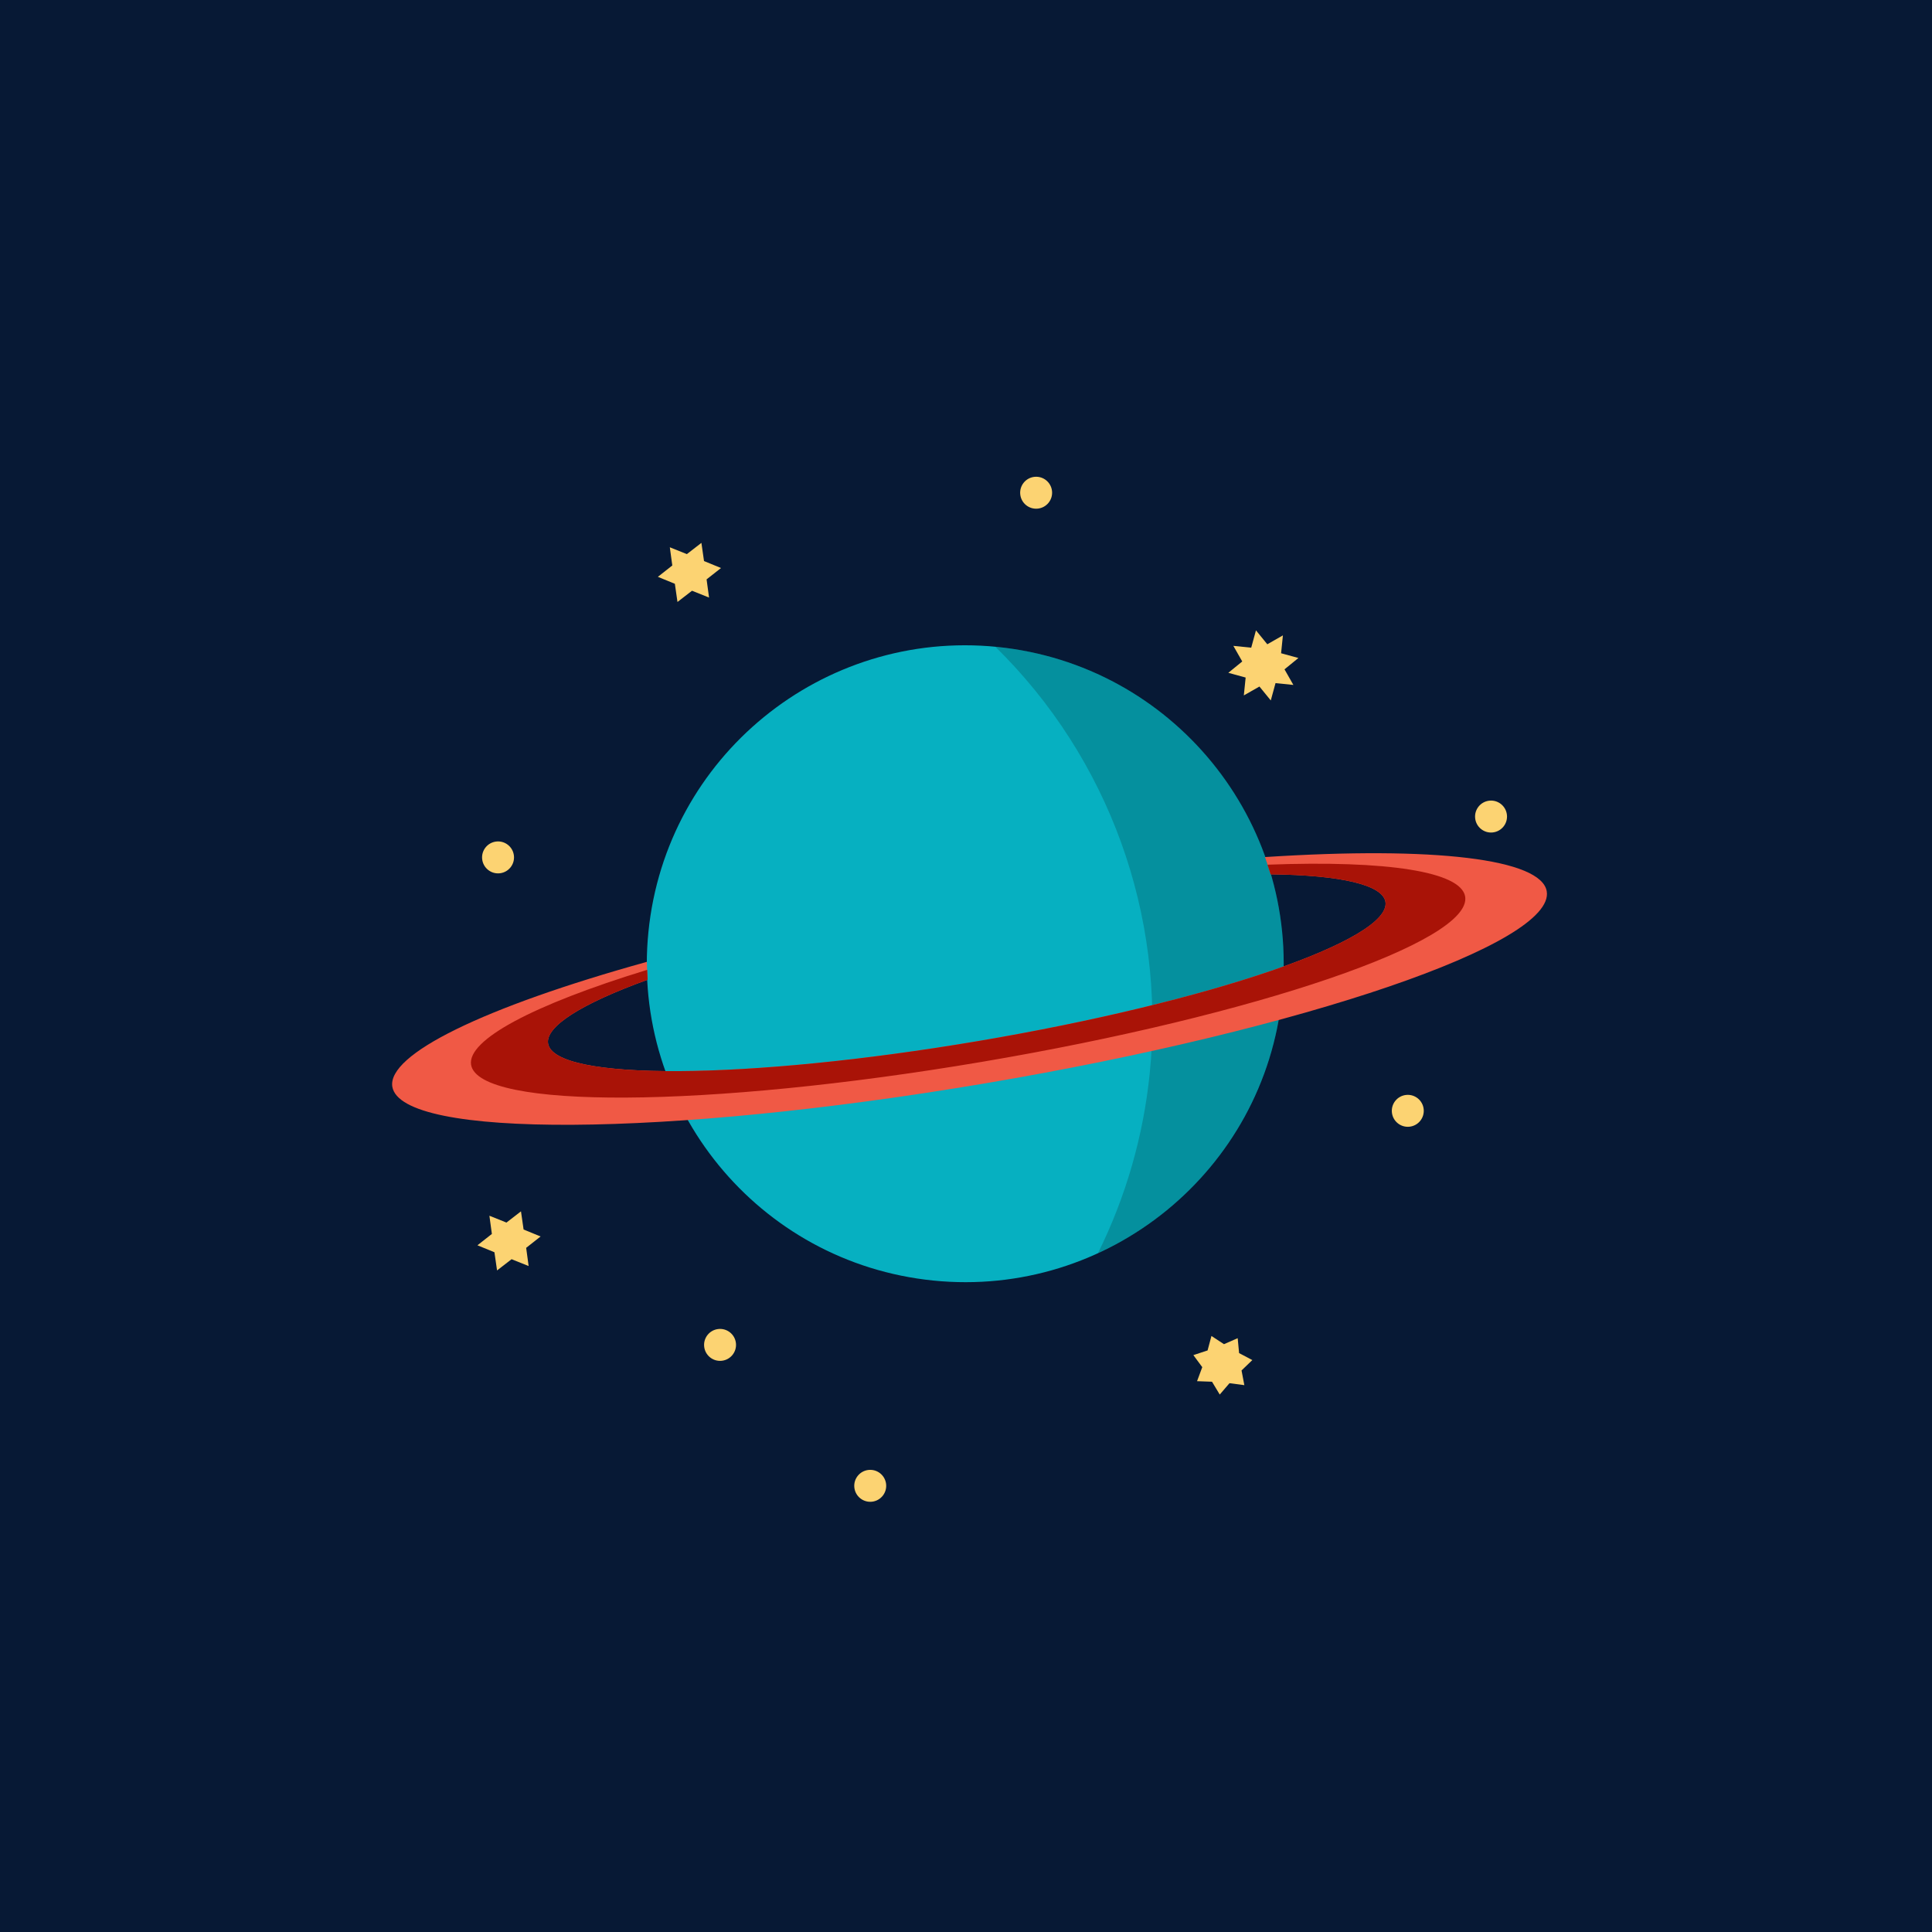
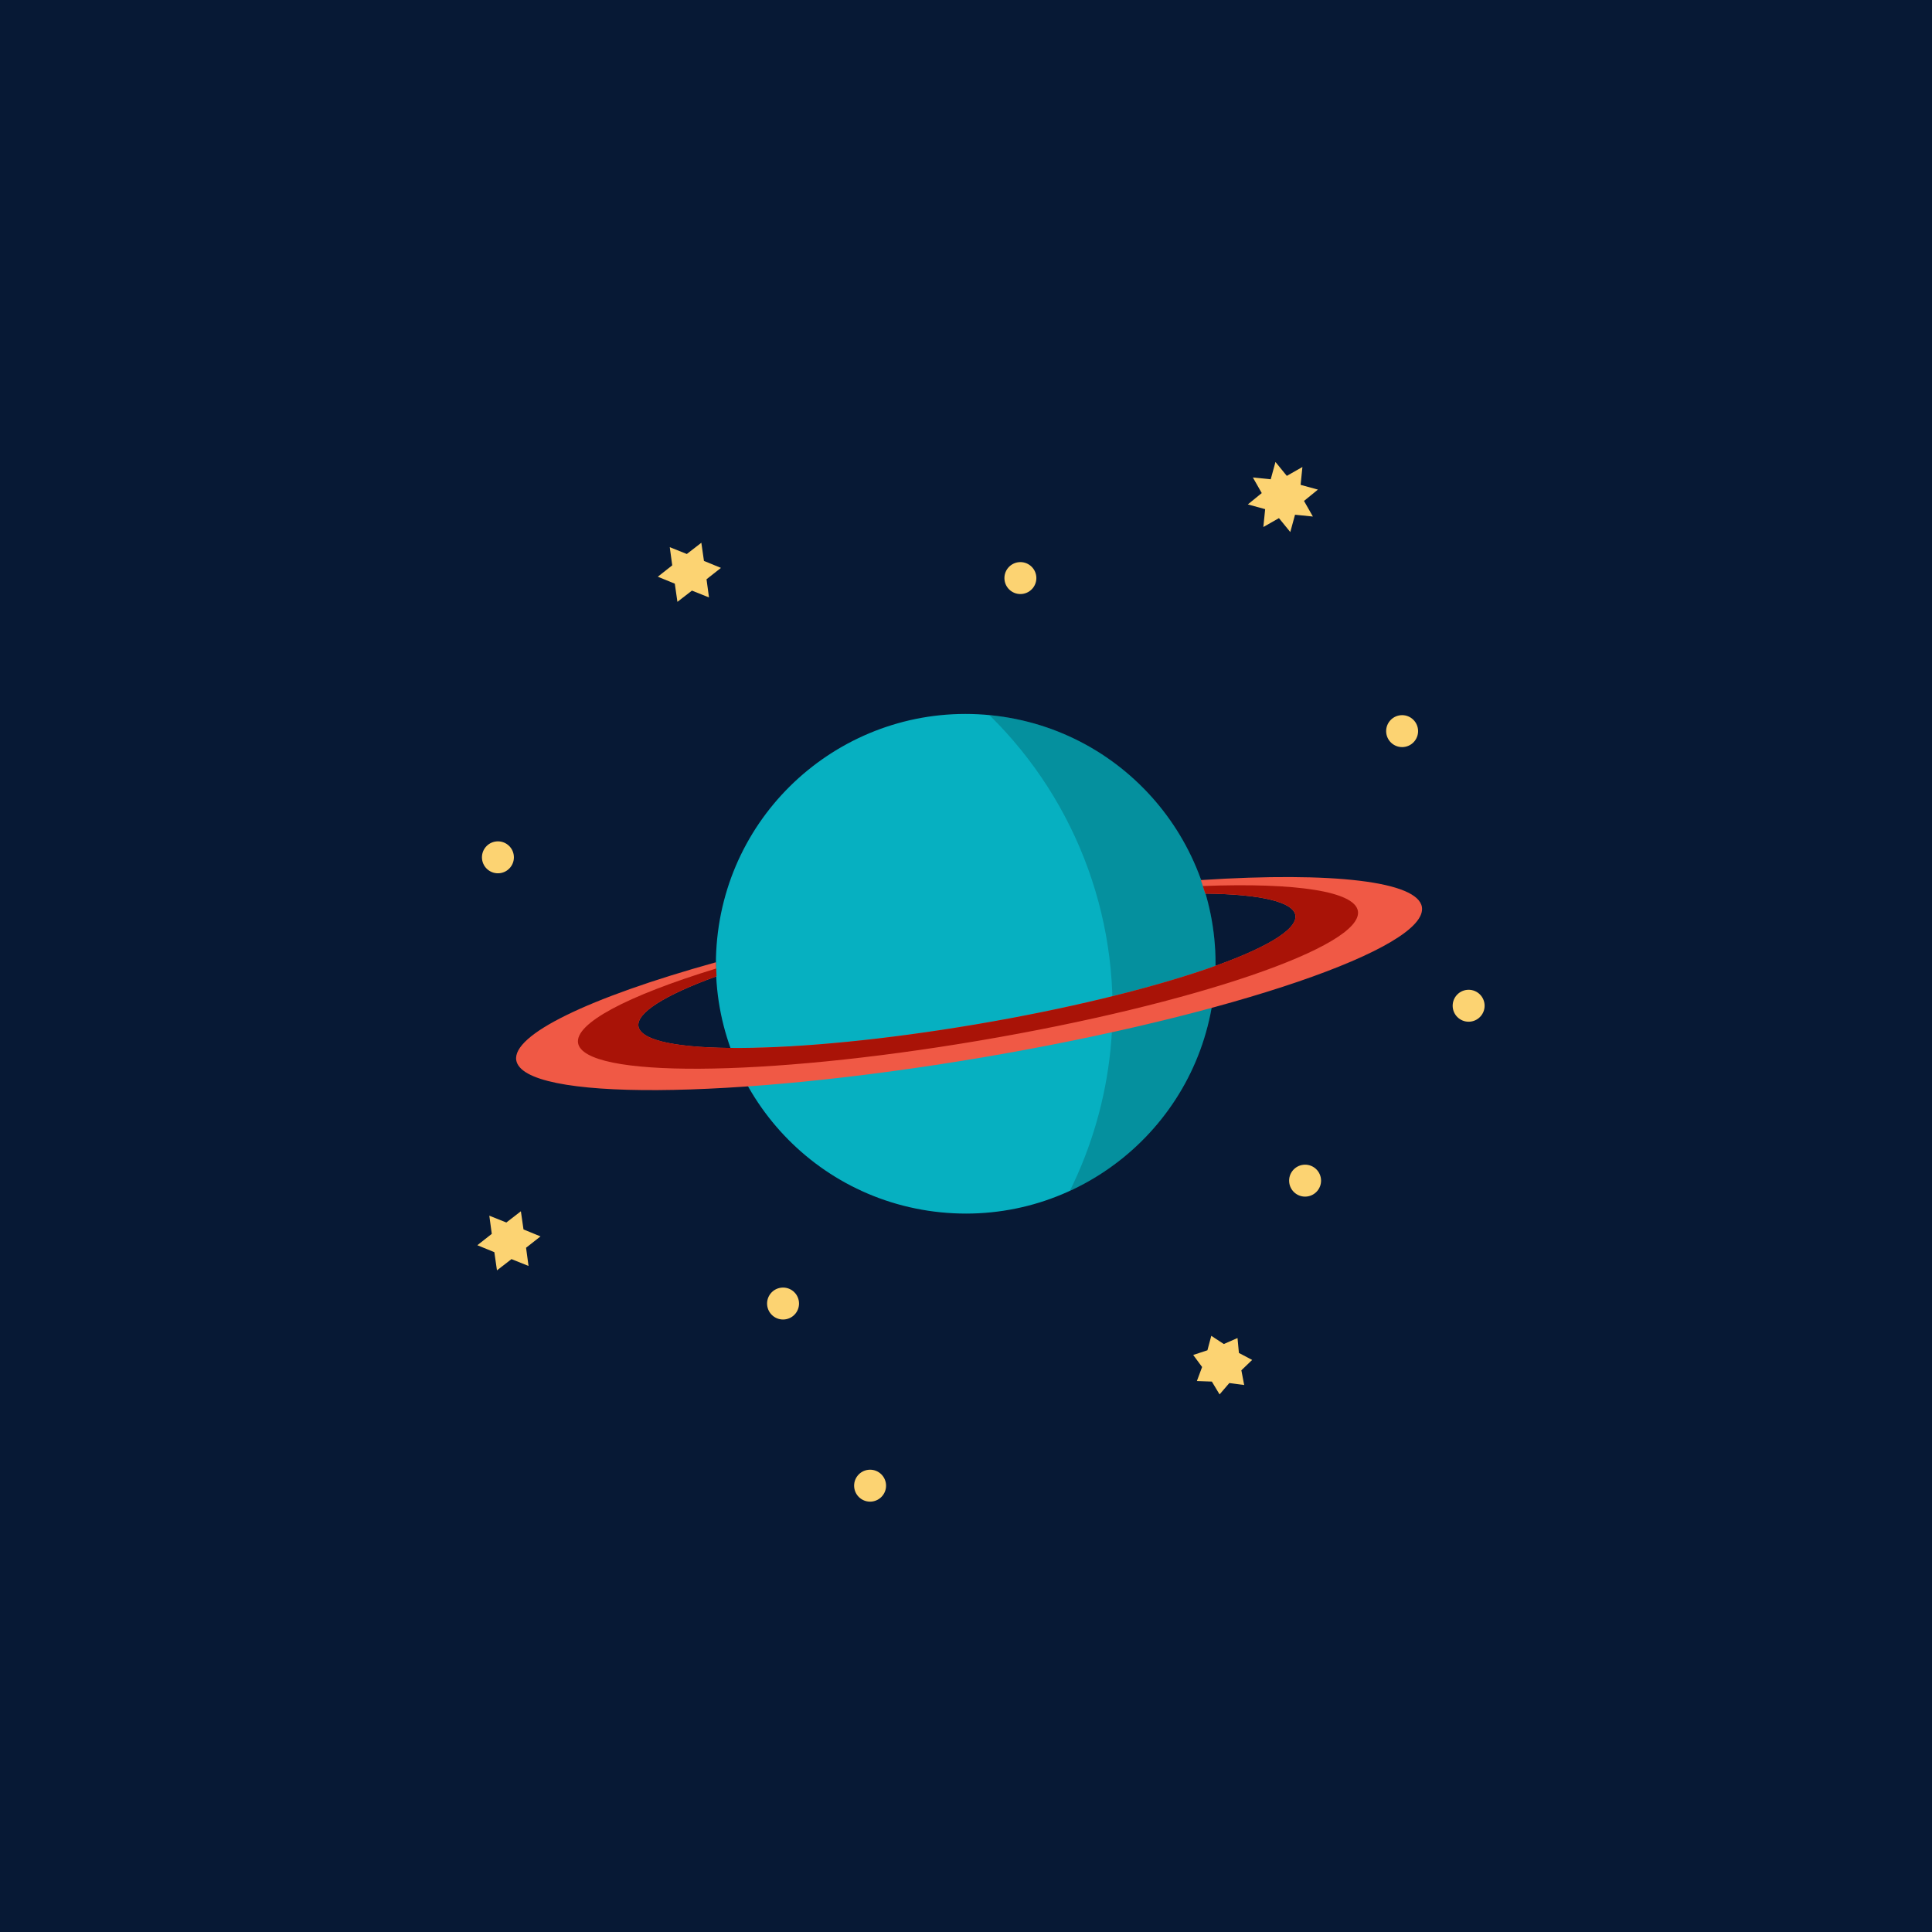
- <svg xmlns="http://www.w3.org/2000/svg" width="108" height="108" viewBox="0 0 28.575 28.575" version="1.1" id="svg8">
-   <defs id="defs2" />
+ <svg xmlns="http://www.w3.org/2000/svg" width="108" height="108" version="1.1" viewBox="0 0 28.575 28.575">
  <g id="background">
-     <rect style="fill:#071935;fill-opacity:1;stroke-width:0.343;stroke-linecap:round;stroke-linejoin:round" id="rect16503" width="28.575" height="28.575" x="0" y="0" />
-     <g id="g1032" style="display:inline;fill:#fcd372;fill-opacity:1" transform="matrix(0.1825649,0,0,0.1825649,-58.35036,-30.91489)">
-       <circle style="opacity:1;fill:#fcd372;fill-opacity:1;stroke-width:0.529;stroke-linecap:round" id="path983" cx="332.132" cy="276.2" r="1.294" transform="rotate(-6.186647)" />
-       <circle style="opacity:1;fill:#fcd372;fill-opacity:1;stroke-width:0.529;stroke-linecap:round" id="circle1005" cx="378.655" cy="251.526" r="1.294" transform="rotate(-6.186647)" />
-       <circle style="opacity:1;fill:#fcd372;fill-opacity:1;stroke-width:0.529;stroke-linecap:round" id="circle1007" cx="345.757" cy="317.402" r="1.294" transform="rotate(-6.186647)" />
-       <path id="path1017" style="opacity:1;fill:#fcd372;fill-opacity:1;stroke-width:0.455;stroke-linecap:round" d="m 378.027,215.354 -1.169,0.92 0.2,1.474 -1.381,-0.553 -1.177,0.91 -0.212,-1.473 -1.377,-0.564 1.169,-0.92 -0.2,-1.474 1.381,0.553 1.177,-0.91 0.212,1.473 z" />
-       <circle style="opacity:1;fill:#fcd372;fill-opacity:1;stroke-width:0.529;stroke-linecap:round" id="circle1032" cx="403.193" cy="304.554" r="1.294" transform="rotate(-6.186647)" />
-       <path style="opacity:1;fill:#fcd372;fill-opacity:1;fill-rule:nonzero;stroke:none;stroke-width:3.017;stroke-linecap:round;stroke-linejoin:round;stroke-miterlimit:4;stroke-dasharray:none;stroke-opacity:0.5" id="path9314" d="m 423.126,224.541 -0.201,1.441 -1.056,-1 -1.161,0.876 -0.04,-1.454 -1.441,-0.201 1,-1.056 -0.876,-1.161 1.454,-0.04 0.201,-1.441 1.056,1 1.161,-0.876 0.04,1.454 1.441,0.201 -1,1.056 0.876,1.161 z" transform="rotate(7.373351,421.9654,223.2431)" />
-       <path style="opacity:1;fill:#fcd372;fill-opacity:1;fill-rule:nonzero;stroke:none;stroke-width:2.297;stroke-linecap:round;stroke-linejoin:round;stroke-miterlimit:4;stroke-dasharray:none;stroke-opacity:0.5" id="path9318" d="m 420.424,281.554 -1.203,-0.159 -0.79,0.92 -0.626,-1.039 -1.212,-0.044 0.422,-1.137 -0.721,-0.975 1.152,-0.379 0.313,-1.172 1.015,0.665 1.111,-0.486 0.113,1.208 1.073,0.566 -0.874,0.841 z" />
-       <circle style="display:inline;opacity:1;fill:#fcd372;fill-opacity:1;stroke-width:0.529;stroke-linecap:round" id="circle1032-7" cx="356.622" cy="330.064" r="1.294" transform="rotate(-6.186647)" />
-       <circle transform="rotate(-6.186647)" r="1.294" cy="281.58" cx="412.467" id="circle9409" style="display:inline;opacity:1;fill:#fcd372;fill-opacity:1;stroke-width:0.529;stroke-linecap:round" />
-       <circle style="display:inline;opacity:1;fill:#fcd372;fill-opacity:1;stroke-width:0.529;stroke-linecap:round" id="circle9411" cx="345.518" cy="295.515" r="1.294" transform="rotate(-6.186647)" />
-       <circle transform="rotate(-6.186647)" r="1.294" cy="304.956" cx="385.347" id="circle9413" style="display:inline;opacity:1;fill:#fcd372;fill-opacity:1;stroke-width:0.529;stroke-linecap:round" />
-       <circle style="display:inline;opacity:1;fill:#fcd372;fill-opacity:1;stroke-width:0.529;stroke-linecap:round" id="circle9415" cx="369.415" cy="274.529" r="1.294" transform="rotate(-6.186647)" />
-       <path d="m 363.41,269.509 -1.169,0.92 0.2,1.474 -1.381,-0.553 -1.177,0.91 -0.212,-1.473 -1.377,-0.564 1.169,-0.92 -0.2,-1.474 1.381,0.553 1.177,-0.91 0.212,1.473 z" style="opacity:1;fill:#fcd372;fill-opacity:1;stroke-width:0.455;stroke-linecap:round" id="path9417" />
+     <rect width="28.575" height="28.575" style="fill:#071935;stroke-linecap:round;stroke-linejoin:round;stroke-width:.343" />
+     <g transform="matrix(.18256 0 0 .18256 -58.35 -30.915)" style="fill:#fcd372">
+       <circle transform="rotate(-6.1866)" cx="332.13" cy="276.2" r="1.294" style="fill:#fcd372;stroke-linecap:round;stroke-width:.529" />
+       <circle transform="rotate(-6.1866)" cx="376.65" cy="258.27" r="1.294" style="fill:#fcd372;stroke-linecap:round;stroke-width:.529" />
+       <circle transform="rotate(-6.1866)" cx="351.2" cy="314.63" r="1.294" style="fill:#fcd372;stroke-linecap:round;stroke-width:.529" />
+       <path d="m378.03 215.35-1.169 0.92 0.2 1.474-1.381-0.553-1.177 0.91-0.212-1.472-1.377-0.564 1.169-0.92-0.2-1.474 1.381 0.553 1.177-0.91 0.212 1.472z" style="fill:#fcd372;stroke-linecap:round;stroke-width:.455" />
+       <circle transform="rotate(-6.1866)" cx="409.02" cy="296.63" r="1.294" style="fill:#fcd372;stroke-linecap:round;stroke-width:.529" />
+       <path transform="rotate(7.3734 528.57 228.73)" d="m423.13 224.54-0.201 1.441-1.056-1-1.161 0.876-0.04-1.454-1.441-0.201 1-1.056-0.876-1.161 1.454-0.04 0.201-1.441 1.056 1 1.161-0.876 0.04 1.454 1.441 0.201-1 1.056 0.876 1.161z" style="fill:#fcd372" />
+       <path d="m420.42 281.55-1.203-0.159-0.79 0.92-0.626-1.039-1.212-0.044 0.422-1.137-0.721-0.975 1.152-0.379 0.313-1.172 1.014 0.665 1.111-0.486 0.113 1.208 1.073 0.566-0.874 0.841z" style="fill:#fcd372" />
+       <circle transform="rotate(-6.1866)" cx="356.62" cy="330.06" r="1.294" style="fill:#fcd372;stroke-linecap:round;stroke-width:.529" />
+       <circle transform="rotate(-6.1866)" cx="406.06" cy="273.93" r="1.294" style="fill:#fcd372;stroke-linecap:round;stroke-width:.529" />
+       <circle transform="rotate(-6.1866)" cx="344.63" cy="294.64" r="1.294" style="fill:#fcd372;stroke-linecap:round;stroke-width:.529" />
+       <circle transform="rotate(-6.1866)" cx="394.32" cy="309.29" r="1.294" style="fill:#fcd372;stroke-linecap:round;stroke-width:.529" />
+       <circle transform="rotate(-6.1866)" cx="369.42" cy="274.53" r="1.294" style="fill:#fcd372;stroke-linecap:round;stroke-width:.529" />
+       <path d="m363.41 269.51-1.169 0.92 0.2 1.474-1.381-0.553-1.177 0.91-0.212-1.472-1.377-0.564 1.169-0.92-0.2-1.474 1.381 0.553 1.177-0.91 0.212 1.472z" style="fill:#fcd372;stroke-linecap:round;stroke-width:.455" />
    </g>
  </g>
-   <g id="foreground" transform="matrix(0.7261057,0,0,0.7261057,346.0944,377.4098)" style="display:inline">
-     <g id="g9399" transform="matrix(0.2741612,-0.04641996,0.04641996,0.2741612,-332.0824,-401.0105)" style="display:inline">
-       <circle r="23.326" cx="-482.743" cy="-309.547" id="circle876" style="display:inline;fill:#06b0c1;fill-opacity:1;stroke:none;stroke-width:1.787;stroke-linecap:round;stroke-miterlimit:4;stroke-dasharray:none;stroke-opacity:1" transform="rotate(15.37935)" />
-       <path d="m -377.175,-448.981 a 23.326,23.326 0 0 0 -0.139,-0.038 38.38,38.38 0 0 1 5.934,32.707 38.38,38.38 0 0 1 -5.935,12.349 23.326,23.326 0 0 0 16.445,-16.341 23.326,23.326 0 0 0 -16.304,-28.678 z" style="display:inline;opacity:0.18;fill:#000000;fill-opacity:1;stroke:none;stroke-width:1.787;stroke-linecap:round;stroke-miterlimit:4;stroke-dasharray:none;stroke-opacity:1" id="circle893" />
-       <path style="opacity:1;fill:#f05945;fill-opacity:1;fill-rule:nonzero;stroke:none;stroke-width:2.828;stroke-linecap:round;stroke-linejoin:round;stroke-miterlimit:4;stroke-dasharray:none;stroke-opacity:0.5" d="m -360.411,-430.529 a 23.326,23.326 0 0 1 0.198,1.314 31.107,5.082 0 0 1 7.958,3.386 31.107,5.082 0 0 1 -31.107,5.082 31.107,5.082 0 0 1 -31.107,-5.082 31.107,5.082 0 0 1 7.971,-3.39 23.326,23.326 0 0 1 0.165,-1.301 42.885,7.007 0 0 0 -19.914,5.907 42.885,7.007 0 0 0 42.885,7.007 42.885,7.007 0 0 0 42.885,-7.007 42.885,7.007 0 0 0 -19.934,-5.916 z" id="path9336" />
-       <path style="opacity:1;fill:#a91307;fill-opacity:1;fill-rule:nonzero;stroke:none;stroke-width:2.435;stroke-linecap:round;stroke-linejoin:round;stroke-miterlimit:4;stroke-dasharray:none;stroke-opacity:0.5" d="m -360.323,-429.946 a 23.326,23.326 0 0 1 0.11,0.731 31.107,5.082 0 0 1 7.958,3.386 31.107,5.082 0 0 1 -31.107,5.082 31.107,5.082 0 0 1 -31.107,-5.082 31.107,5.082 0 0 1 7.971,-3.39 23.326,23.326 0 0 1 0.087,-0.72 36.928,6.034 0 0 0 -13.879,4.706 36.928,6.034 0 0 0 36.928,6.034 36.928,6.034 0 0 0 36.928,-6.034 36.928,6.034 0 0 0 -13.889,-4.714 z" id="ellipse9342" />
+   <g id="foreground" transform="matrix(.72611 0 0 .72611 346.09 377.41)">
+     <g transform="matrix(.21508 -.036417 .036417 .21508 -358.98 -422.37)">
+       <circle transform="rotate(15.379)" cx="-482.74" cy="-309.55" r="23.326" style="fill:#06b0c1" />
+       <path d="m-377.17-448.98a23.326 23.326 0 0 0-0.139-0.038 38.38 38.38 0 0 1 5.934 32.707 38.38 38.38 0 0 1-5.936 12.349 23.326 23.326 0 0 0 16.445-16.341 23.326 23.326 0 0 0-16.304-28.678z" style="fill:#000000;opacity:.18" />
+       <path d="m-360.41-430.53a23.326 23.326 0 0 1 0.198 1.314 31.107 5.082 0 0 1 7.958 3.386 31.107 5.082 0 0 1-31.107 5.082 31.107 5.082 0 0 1-31.107-5.082 31.107 5.082 0 0 1 7.971-3.39 23.326 23.326 0 0 1 0.165-1.301 42.885 7.007 0 0 0-19.914 5.907 42.885 7.007 0 0 0 42.885 7.007 42.885 7.007 0 0 0 42.885-7.007 42.885 7.007 0 0 0-19.934-5.916z" style="fill:#f05945" />
+       <path d="m-360.32-429.95a23.326 23.326 0 0 1 0.11 0.731 31.107 5.082 0 0 1 7.958 3.386 31.107 5.082 0 0 1-31.107 5.082 31.107 5.082 0 0 1-31.107-5.082 31.107 5.082 0 0 1 7.971-3.39 23.326 23.326 0 0 1 0.087-0.72 36.928 6.034 0 0 0-13.879 4.706 36.928 6.034 0 0 0 36.928 6.034 36.928 6.034 0 0 0 36.928-6.034 36.928 6.034 0 0 0-13.889-4.714z" style="fill:#a91307" />
    </g>
  </g>
</svg>
